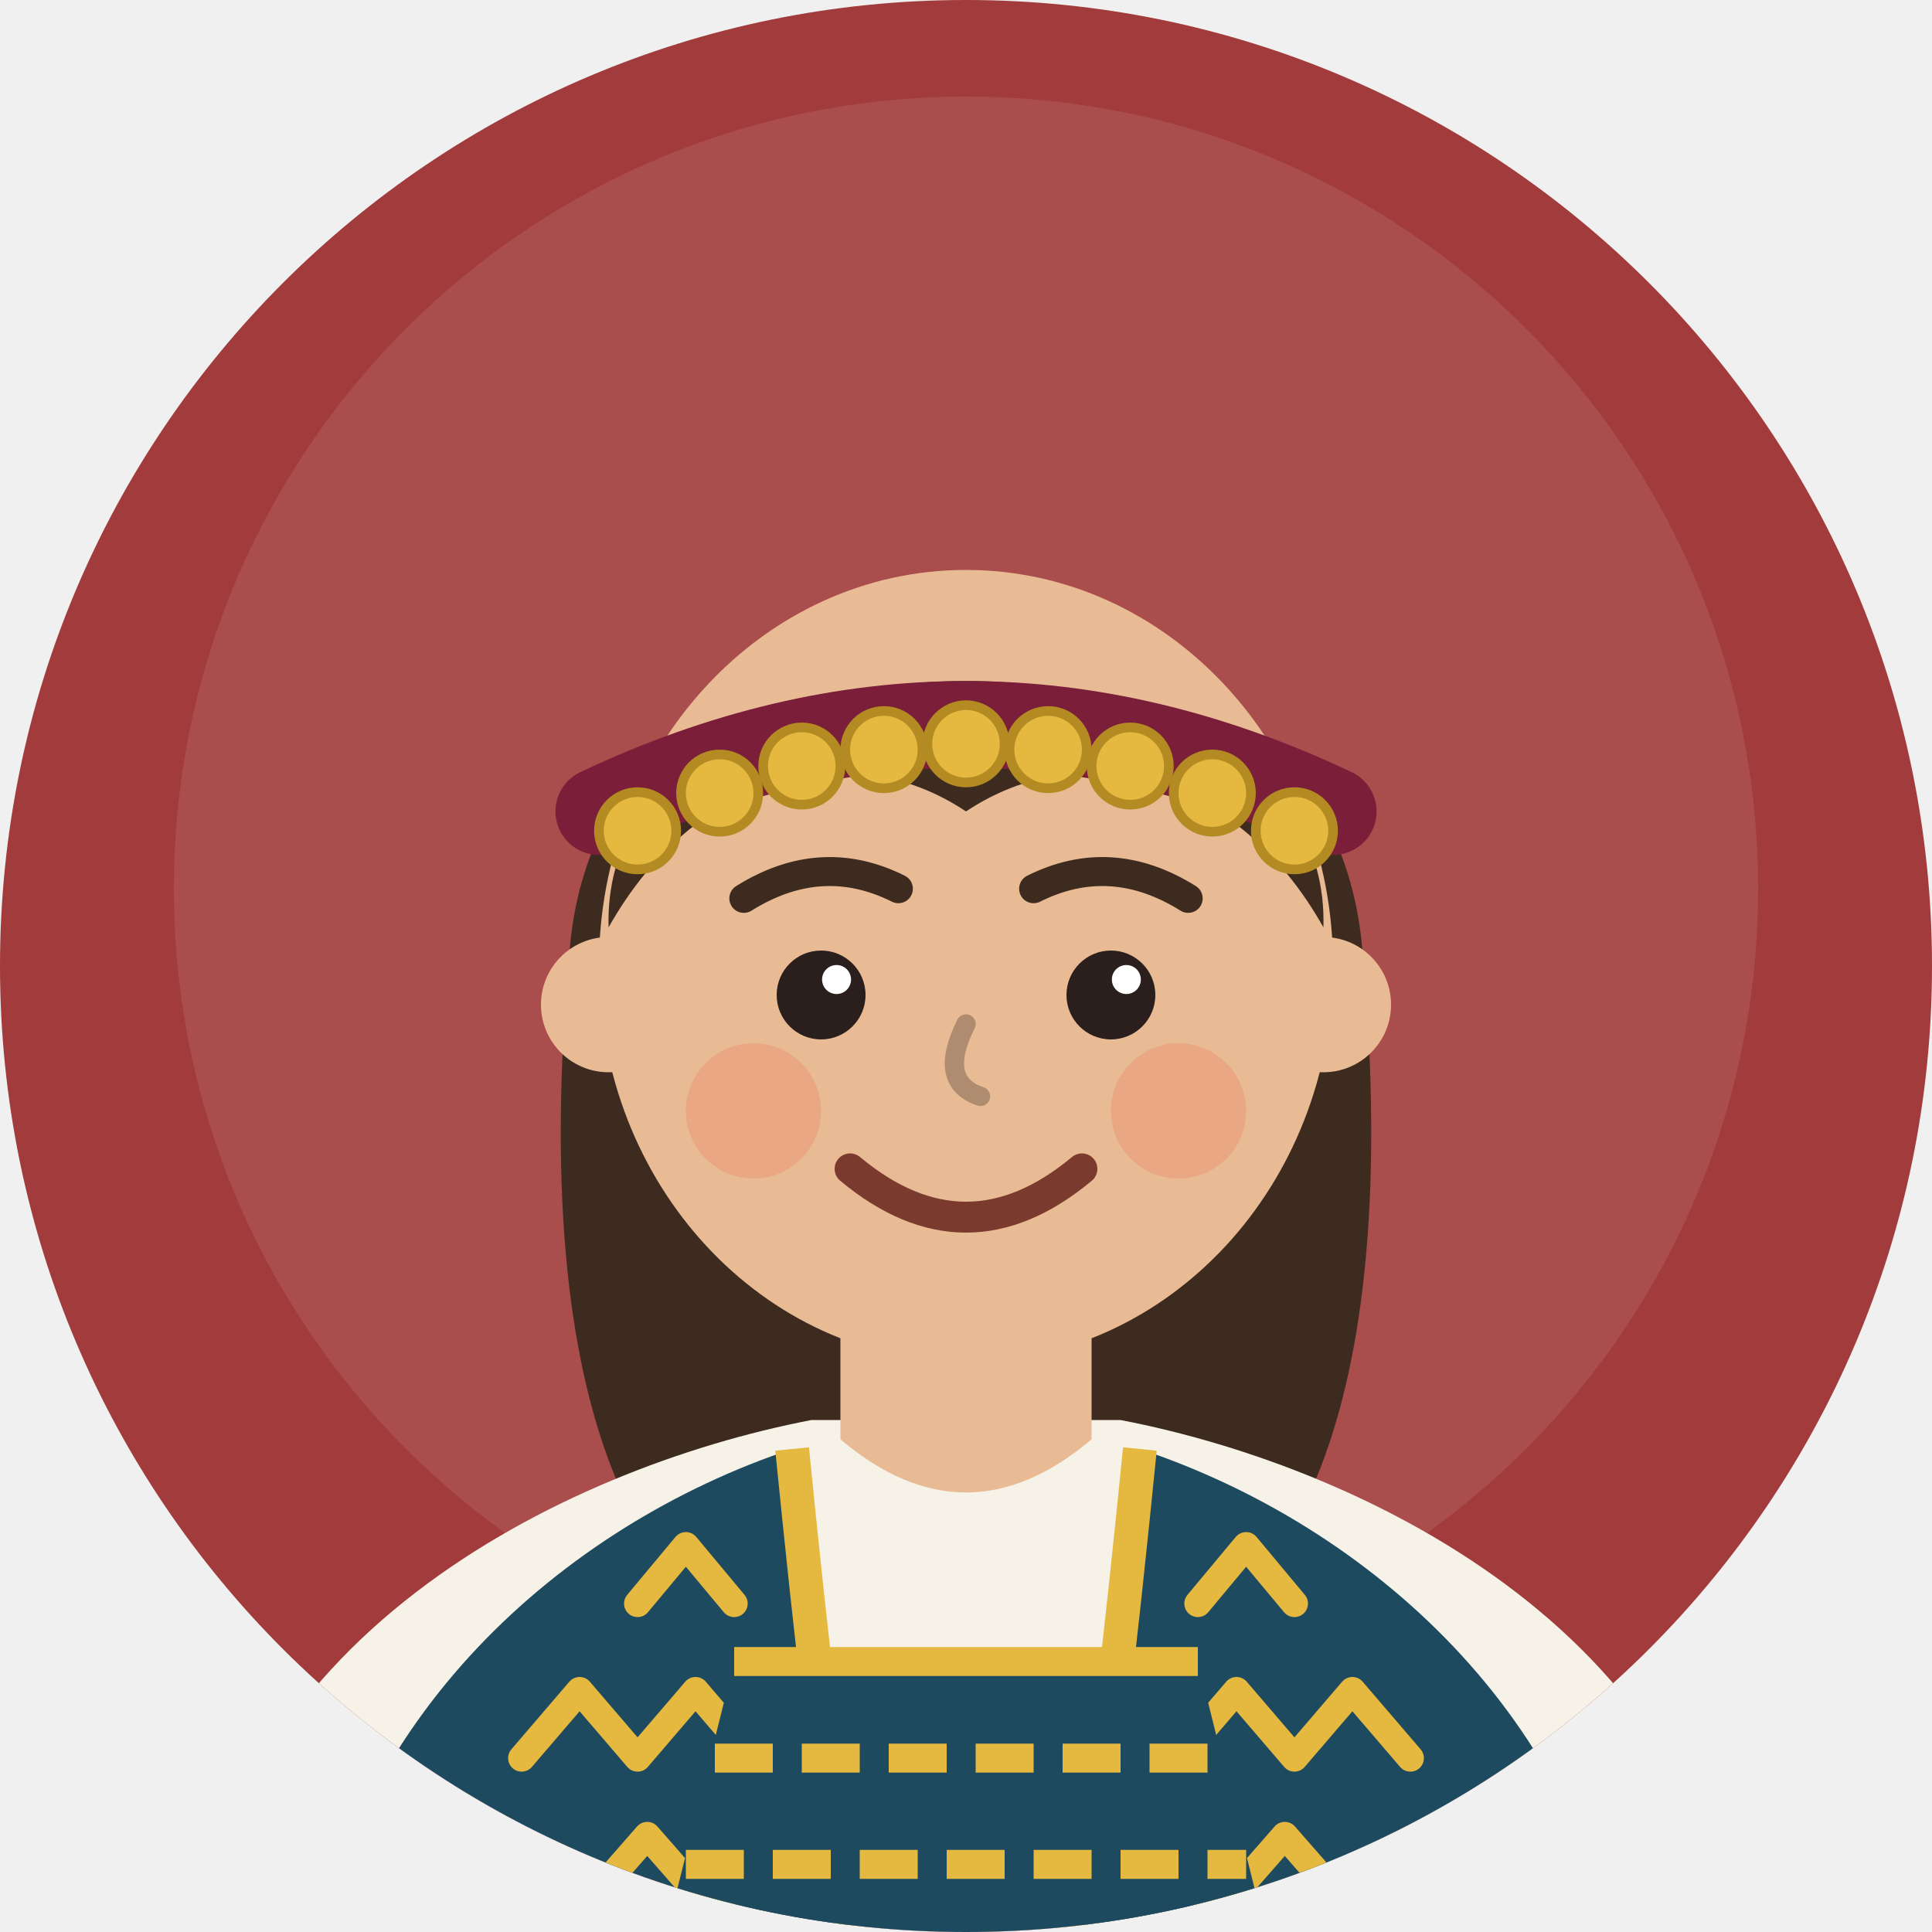
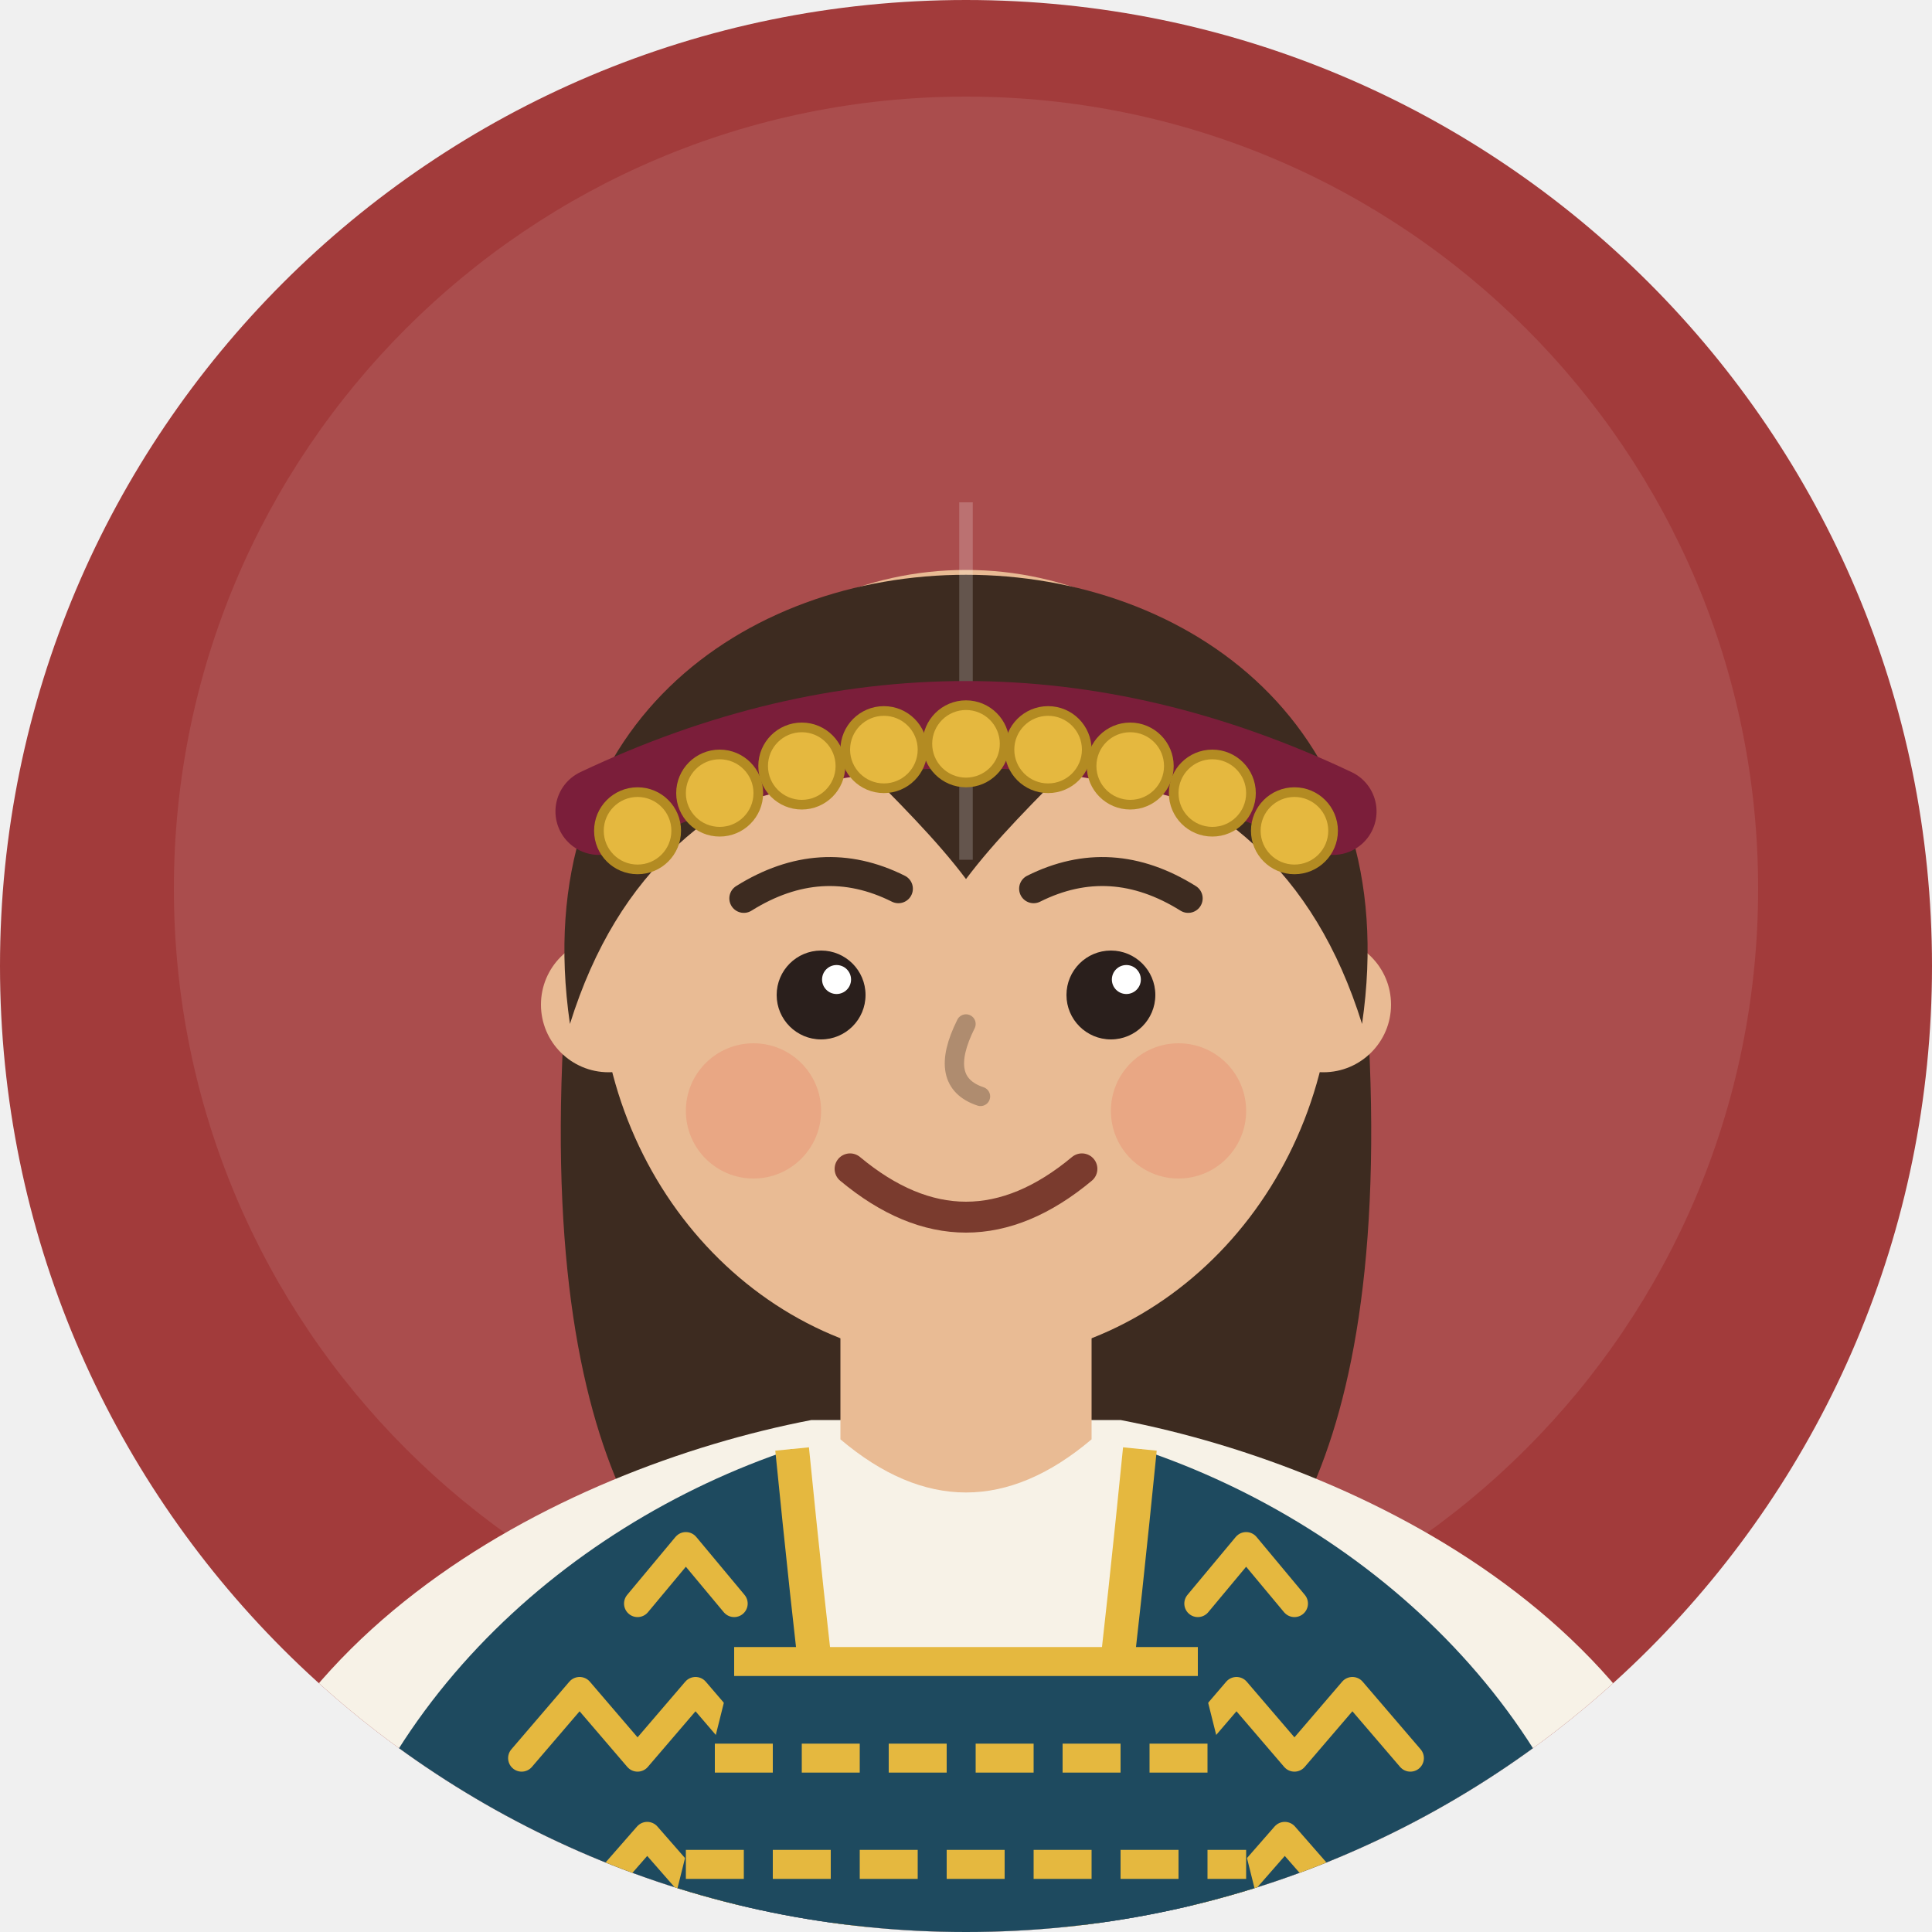
<svg xmlns="http://www.w3.org/2000/svg" viewBox="0 0 200 200">
  <defs>
    <clipPath id="c">
      <circle cx="100" cy="100" r="100" />
    </clipPath>
  </defs>
  <g clip-path="url(#c)">
    <rect width="200" height="200" fill="#A23B3B" />
    <circle cx="100" cy="92" r="82" fill="#FFFFFF" opacity="0.09" />
    <path d="M59 98C54 152 70 166 78 170H122C130 166 146 152 141 98C137 54 63 54 59 98Z" fill="#3D2B20" />
    <path d="M20 206C22 170 58 152 84 147H116C142 152 178 170 180 206Z" fill="#F7F2E7" />
    <g>
      <path d="M32 206C36 178 58 158 82 150C84 170 86 188 89 206Z" fill="#1E4A5F" />
      <path d="M82 150C84 170 86 188 89 206" fill="none" stroke="#E5B83F" stroke-width="3.5" />
      <path d="M46 198l7-8 7 8 7-8 7 8 7-8 6 7M54 182l6-7 6 7 6-7 6 7M66 166l5-6 5 6" fill="none" stroke="#E5B83F" stroke-width="2.8" stroke-linejoin="round" stroke-linecap="round" />
    </g>
    <g transform="translate(200 0) scale(-1 1)">
      <path d="M32 206C36 178 58 158 82 150C84 170 86 188 89 206Z" fill="#1E4A5F" />
      <path d="M82 150C84 170 86 188 89 206" fill="none" stroke="#E5B83F" stroke-width="3.5" />
      <path d="M46 198l7-8 7 8 7-8 7 8 7-8 6 7M54 182l6-7 6 7 6-7 6 7M66 166l5-6 5 6" fill="none" stroke="#E5B83F" stroke-width="2.8" stroke-linejoin="round" stroke-linecap="round" />
    </g>
    <path d="M76 172H124L132 204H68Z" fill="#1E4A5F" />
    <path d="M74 182H126M71 193H129" stroke="#E5B83F" stroke-width="3" stroke-dasharray="6 3" />
    <path d="M76 172H124" stroke="#E5B83F" stroke-width="3" />
    <path d="M87 124V149Q100 160 113 149V124Z" fill="#E9BB94" />
    <path d="M87 132Q100 144 113 132V124H87Z" fill="#000000" opacity="0.10" />
    <circle cx="63" cy="104" r="7" fill="#E9BB94" />
    <circle cx="137" cy="104" r="7" fill="#E9BB94" />
    <ellipse cx="100" cy="100" rx="38" ry="41" fill="#E9BB94" />
    <circle cx="78" cy="115" r="7" fill="#E8735A" opacity="0.28" />
    <circle cx="122" cy="115" r="7" fill="#E8735A" opacity="0.28" />
    <circle cx="85" cy="103" r="4.6" fill="#2A1F1C" />
    <circle cx="115" cy="103" r="4.6" fill="#2A1F1C" />
    <circle cx="86.6" cy="101.4" r="1.5" fill="#FFFFFF" />
    <circle cx="116.6" cy="101.4" r="1.5" fill="#FFFFFF" />
    <path d="M77 93Q85 88 93 92M107 92Q115 88 123 93" fill="none" stroke="#3D2B20" stroke-width="3" stroke-linecap="round" />
    <path d="M100 106q-3 6 1.5 7.5" fill="none" stroke="#000000" stroke-opacity="0.25" stroke-width="2" stroke-linecap="round" />
    <path d="M88 121Q100 131 112 121" fill="none" stroke="#7A3B2E" stroke-width="3.2" stroke-linecap="round" />
-     <path d="M63 96C62 62 138 62 137 96C128 80 112 76 100 84C88 76 72 80 63 96Z" fill="#3D2B20" />
+     <path d="M59 106C50 44 150 44 141 106C136 90 126 82 112 78C107 83 103 87 100 91C97 87 93 83 88 78C74 82 64 90 59 106Z" fill="#3D2B20" />
+     <path d="M100 52V89" stroke="#FFFFFF" stroke-opacity="0.2" stroke-width="1.4" />
    <path d="M62 84Q100 66 138 84" fill="none" stroke="#7B1E3A" stroke-width="9" stroke-linecap="round" />
    <circle cx="66.0" cy="86.0" r="4" fill="#E5B83F" stroke="#B38B22" stroke-width="1" />
    <circle cx="74.5" cy="82.1" r="4" fill="#E5B83F" stroke="#B38B22" stroke-width="1" />
    <circle cx="83.0" cy="79.3" r="4" fill="#E5B83F" stroke="#B38B22" stroke-width="1" />
    <circle cx="91.5" cy="77.6" r="4" fill="#E5B83F" stroke="#B38B22" stroke-width="1" />
    <circle cx="100.0" cy="77.0" r="4" fill="#E5B83F" stroke="#B38B22" stroke-width="1" />
    <circle cx="108.5" cy="77.6" r="4" fill="#E5B83F" stroke="#B38B22" stroke-width="1" />
    <circle cx="117.0" cy="79.3" r="4" fill="#E5B83F" stroke="#B38B22" stroke-width="1" />
    <circle cx="125.5" cy="82.1" r="4" fill="#E5B83F" stroke="#B38B22" stroke-width="1" />
    <circle cx="134.0" cy="86.0" r="4" fill="#E5B83F" stroke="#B38B22" stroke-width="1" />
  </g>
</svg>
